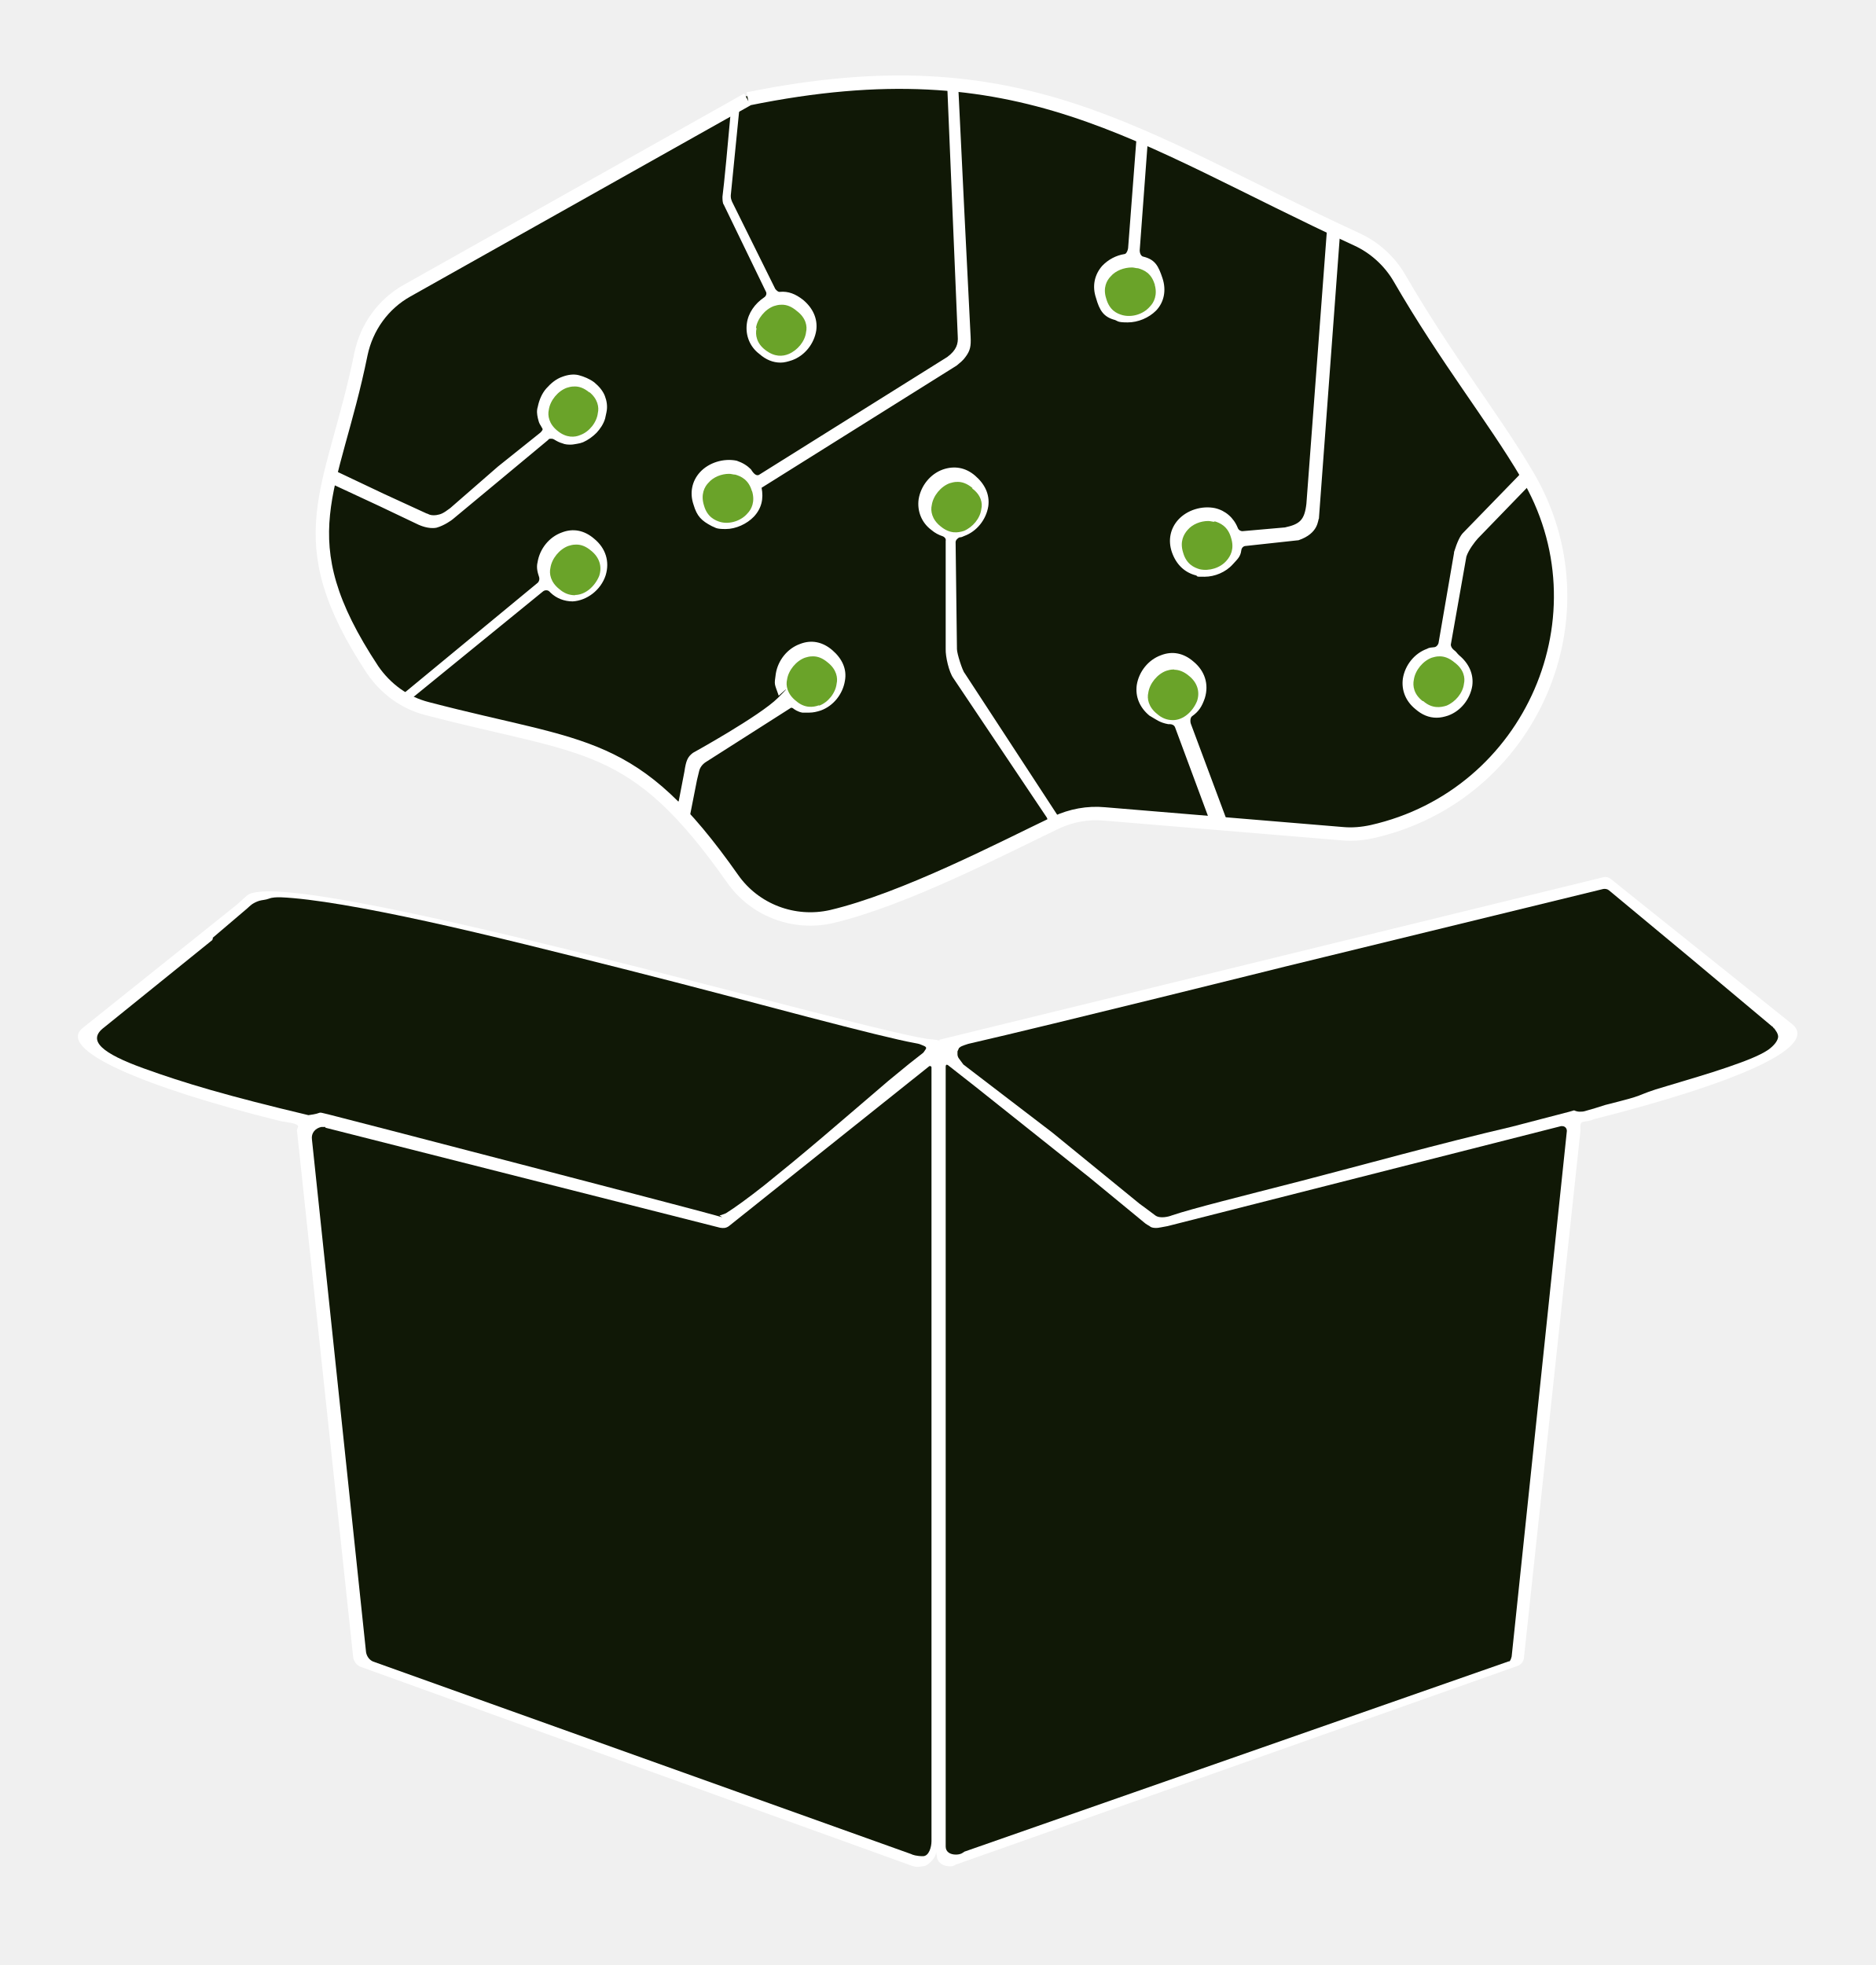
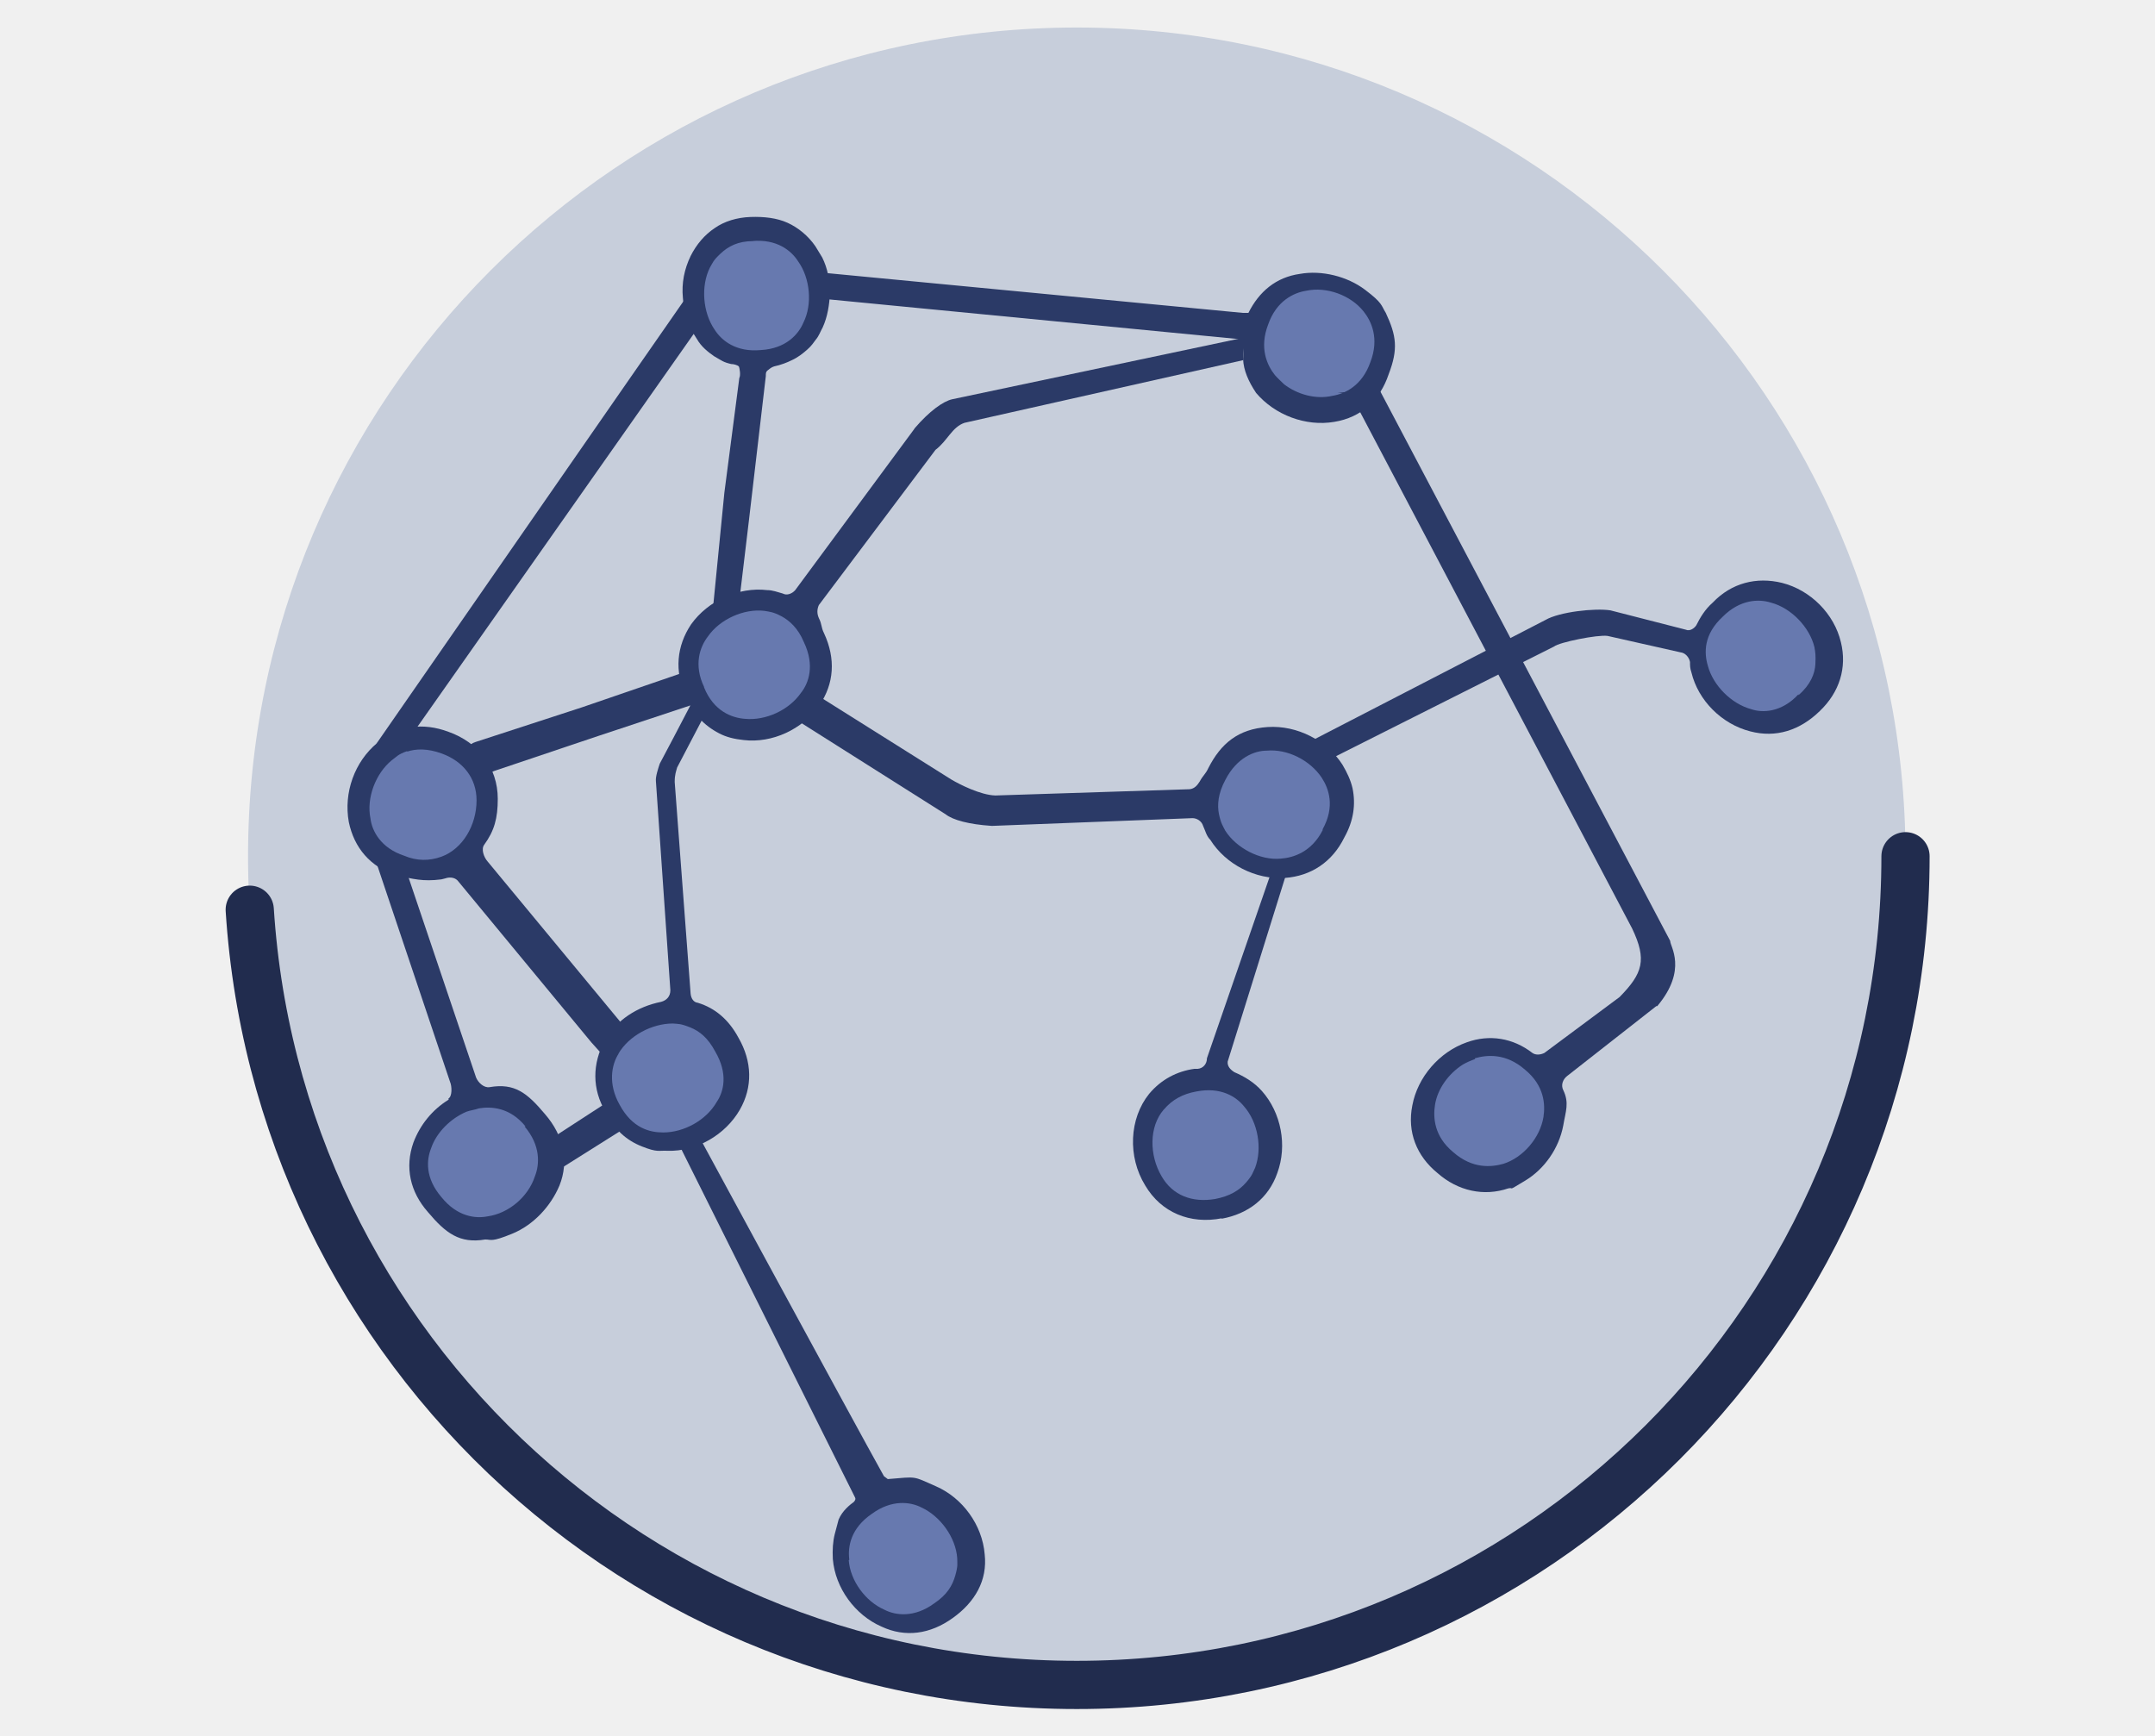
- <svg xmlns="http://www.w3.org/2000/svg" id="Layer_1" version="1.1" viewBox="0 0 700 733.2">
+ <svg xmlns="http://www.w3.org/2000/svg" id="Layer_1" data-name="Layer 1" width="447" height="360" viewBox="0 0 447 360">
  <defs>
    <style>
-       .st0 {
-         fill: none;
-         stroke-width: 5px;
+       .cls-1 {
+         isolation: isolate;
      }

-       .st0, .st1 {
-         stroke: #fff;
-         stroke-miterlimit: 10;
+       .cls-2 {
+         fill: #a0aab2;
      }

-       .st2 {
-         fill: #6aa329;
+       .cls-3 {
+         fill: #6779af;
      }

-       .st3, .st1 {
-         fill: #fff;
+       .cls-4 {
+         fill: #2b3a67;
      }

-       .st4 {
-         fill: #101806;
+       .cls-5 {
+         fill: #c7cedb;
+       }
+ 
+       @keyframes spin {
+         to {
+           transform: rotate(360deg);
+         }
+       }
+ 
+       .spin {
+         transform-origin: 223.35px 177.61px;
+         animation: spin 2s linear infinite;
      }
    </style>
  </defs>
-   <g id="Brain">
-     <path id="Brain_background" class="st1" d="M278.9,37.1l-126.9,71.3c-9,5-15.2,13.7-17.3,23.7-10.5,51.8-28.4,68.3,4.4,117.9,4.9,7.1,12,12.3,20.3,14.4,59.7,15.6,77,10.9,114,63.5,8.2,11.7,22.8,17.3,36.9,14.1,27.2-6.4,64.1-25.7,83.8-35.1,5.6-2.6,11.8-3.8,18.1-3.2l89,7.4c3.5.3,7.1,0,10.8-.8,59.5-13.4,89-81.1,57.7-133.4-12.6-21.3-29.9-42.8-47.5-73.2-3.6-6.2-9.3-11.4-15.9-14.4-82.7-38.1-124.8-73.3-227.2-52.4">
-       <animateMotion path="M0,0 0 90 0 0" begin="0s" dur="4s" repeatCount="indefinite" />
-     </path>
-     <g id="Electrods">
-       <path class="st2" d="M280.6,183.3c-1.2-4.3-4.1-5.6-6.2-6.2-.8,0-1.5-.3-2.3-.3-2.9,0-5.9,1.2-7.7,3.3-1.5,1.5-3,4.4-1.7,8.5,1.2,4.3,4.1,5.6,6.2,6.2,3.5.9,7.7-.5,10-3.2,1.5-1.5,3-4.4,1.7-8.5h0v.2Z">
-         <animateMotion path="M0,0 0 90 0 0" begin="0s" dur="4s" repeatCount="indefinite" />
-       </path>
-       <path class="st2" d="M220,146.5h0c-2-1.7-3.8-2.3-5.5-2.3s-2.1.3-3,.5c-3.3,1.2-6.2,4.7-6.7,8.2-.5,2.1,0,5.3,3.3,7.9,3.3,2.7,6.5,2.4,8.5,1.5,3.3-1.2,6.1-4.7,6.5-8.2.5-2.1,0-5.3-3.3-7.9h0l.2.3Z">
-         <animateMotion path="M0,0 0 90 0 0" begin="0s" dur="4s" repeatCount="indefinite" />
-       </path>
-       <path class="st2" d="M282.3,122.6h0c-.5,2.3,0,5.5,3.3,8,3.5,2.7,6.5,2.4,8.7,1.5,3.3-1.4,6.1-4.7,6.5-8.2.5-2.1,0-5.3-3.5-7.9-2-1.7-3.8-2.3-5.5-2.3s-2.1.3-3,.5c-3.3,1.2-6.2,4.7-6.7,8.2h.2s0,0,0,0v.2Z">
-         <animateMotion path="M0,0 0 90 0 0" begin="0s" dur="4s" repeatCount="indefinite" />
-       </path>
-       <path class="st2" d="M362.9,182.1c-2-1.7-3.9-2.3-5.5-2.3s-2.1.3-3,.5c-3.3,1.2-6.2,4.7-6.7,8.2-.5,2.1,0,5.3,3.3,7.9,3.5,2.9,6.5,2.4,8.7,1.7,3.3-1.4,6.1-4.7,6.5-8.2h0c.5-2,0-5.2-3.5-7.7h.2,0Z">
-         <animateMotion path="M0,0 0 90 0 0" begin="0s" dur="4s" repeatCount="indefinite" />
-       </path>
-       <path class="st2" d="M305.7,263.3h0c3.3-1.2,6.1-4.7,6.5-8.2.5-2.1,0-5.3-3.3-7.9-2-1.7-3.8-2.3-5.5-2.3s-2.1.3-3,.5c-3.3,1.2-6.2,4.7-6.7,8.2-.5,2.1,0,5.3,3.3,7.9,3.3,2.9,6.5,2.4,8.5,1.7h.2v.2Z">
-         <animateMotion path="M0,0 0 90 0 0" begin="0s" dur="4s" repeatCount="indefinite" />
-       </path>
-       <path class="st2" d="M531.1,261.6c3.3,2.9,6.5,2.4,8.7,1.7,3.3-1.4,6.1-4.7,6.5-8.2.5-2.1,0-5.3-3.5-7.9-2-1.7-3.9-2.3-5.5-2.3s-2.1.3-3,.5c-3.3,1.2-6.2,4.7-6.7,8.2h0c-.5,2.3,0,5.5,3.3,8h.2,0Z">
-         <animateMotion path="M0,0 0 90 0 0" begin="0s" dur="4s" repeatCount="indefinite" />
-       </path>
-       <path class="st2" d="M430.9,106.2c-1.2-4.3-4.1-5.5-6.2-6.1-.8,0-1.5-.3-2.3-.3-3,0-6.1,1.2-7.9,3.3-1.5,1.5-3,4.3-1.7,8.3,1.2,4.3,3.9,5.6,6.1,6.2,3.5.9,7.7-.3,10.2-3.2,1.5-1.5,3-4.4,1.7-8.5h0l.2.2Z">
-         <animateMotion path="M0,0 0 90 0 0" begin="0s" dur="4s" repeatCount="indefinite" />
-       </path>
-       <path class="st2" d="M438.2,249.8c-1.7,0-2.1.3-3,.5-3.3,1.2-6.2,4.7-6.7,8.2-.5,2.1,0,5.3,3.3,7.9,1.7,1.5,3.6,2.3,5.9,2.3,3.9,0,7.4-3.2,9-7.1,1.2-3.6,0-7-3-9.4h0c-2-1.7-3.9-2.3-5.5-2.3h0Z">
-         <animateMotion path="M0,0 0 90 0 0" begin="0s" dur="4s" repeatCount="indefinite" />
-       </path>
-       <path class="st2" d="M214.6,222c3.8,0,7.4-3.2,9-7.1,1.2-3.6,0-7-3-9.4-2-1.7-3.8-2.3-5.5-2.3s-2.1.3-3,.5c-3.3,1.2-6.2,4.7-6.7,8.2-.5,2.1,0,5.3,3.3,7.9h0c1.7,1.5,3.6,2.3,5.9,2.3h0Z">
-         <animateMotion path="M0,0 0 90 0 0" begin="0s" dur="4s" repeatCount="indefinite" />
-       </path>
-       <path class="st2" d="M453.2,194.7c-.8,0-1.5-.3-2.3-.3-2.9,0-5.9,1.2-7.7,3.3-1.5,1.7-3,4.4-1.7,8.5,1.2,4.3,4.1,5.6,6.2,6.2,3.5.8,7.7-.5,10-3.2,1.5-1.7,3-4.4,1.7-8.5-1.2-4.3-4.1-5.6-6.2-6.2h0v.2Z">
-         <animateMotion path="M0,0 0 90 0 0" begin="0s" dur="4s" repeatCount="indefinite" />
-       </path>
-     </g>
-     <path id="Brain_foreground" class="st4" d="M573.1,182.2c-.5-1.1-2.3-1.2-3.2-.3l-18.4,19c-1.1,1.2-3.5,4.3-4.3,6.8l-5.8,32.8c0,.8.5,1.5,1.1,2,1.1.8,1.1,1.2,2,2,3.6,3,5.5,7,4.9,11.4-.8,5-4.3,9.4-9,11.1-1.5.5-2.9.8-4.3.8-2.9,0-5.5-1.1-7.9-3.2-3.6-2.9-5.3-7-4.7-11.4.8-5,4.3-9.4,9-11.1.8-.5,1.7-.5,2.6-.6.8,0,1.5-.8,1.7-1.5l5.8-33.7v-.3c1.1-3.6,2.3-6.2,3.5-7.3l20.5-21.1c.8-.9,2.1-2.4,1.7-3.2-.5-.6-29.4-41.1-47.2-71.3-3.6-6.2-5.8-7.4-11.2-11.8-2.1-1.2-1.7-2-5.5-3.6,0,0-4.3-2.6-4.3-1.2l-7.9,106.6v.3c-.5.6,0,5.6-7.7,8.2h-.2l-19.3,2.1c-1.1,0-1.7.8-1.8,1.7-.3,2.4-1.5,3.3-3.2,5.2-2.6,2.9-6.7,4.6-10.5,4.6s-2.1,0-3.2-.5c-4.3-1.1-7.4-4.1-9-8.7-1.5-4.4-.6-8.8,2.4-12.1,3.3-3.6,8.8-5.3,13.7-4.3,3.9.9,7,3.6,8.5,7.4.3.8,1.1,1.2,1.7,1.2l15.9-1.4h0c5.5-1.2,7.3-2.7,8-8.8l7.7-102.6c0-1.2-5.9-4.3-5.5-3.9-22-10.6-41.4-20.8-60.6-29.1h-.3c-.3,0-.5.3-.5.5l-3,40.5c0,1.1.5,2.3,1.5,2.4,4.3,1.1,5.5,3.5,7,8s.6,9-2.4,12.1h0c-2.7,2.7-6.7,4.4-10.6,4.4s-3.6-.5-4.7-.9c-4.3-1.1-5.8-3.6-7.1-8.2-1.5-4.4-.6-8.7,2.3-12,2.3-2.4,5.2-3.9,8.3-4.4.8,0,1.4-1.7,1.4-2.6l3.2-41.9v-.3l-.3-.3h0c-18.8-8-54-15.8-63.1-17.8-1.1-.3-3.2-.5-3.2.6.6,13.1,4.1,83.9,4.6,93.1.2,3.6-.2,5.2-1.7,7.3s-2.3,2.4-3.5,3.5l-72,45.1-.8.5c.8,4.1,0,7.7-2.9,10.8-2.6,2.7-6.7,4.6-10.5,4.6s-3.6-.5-5.2-1.1h0c-3.8-2-5.5-3.6-6.8-8-1.5-4.4-.6-8.8,2.4-12.1,3.3-3.6,8.8-5.3,13.7-4.3,2.3.8,3.9,1.8,5.3,3.2.6.9,1.7,2.7,3,2.1l70.3-44c3.5-2.6,4.1-5,3.9-7.7l-3.9-92.9c0-1.7-1.1-1.8-1.7-2.1s-44.6-.5-73.6,5.5c0,0-.5,0-.5.3-1.2.6-1.7,1.7-1.8,3v1.4l-3.2,32.2c0,.8,0,1.2.5,2.4l16.1,32.5c.5.6,1.1,1.2,1.7,1.1,3.2-.3,5.9.8,8.7,3,3.6,3,5.5,7,4.9,11.4-.8,5-4.3,9.4-9,11.1-1.5.5-2.9.9-4.3.9-2.9,0-5.5-1.1-7.9-3.2-3.6-2.7-5.3-7-4.7-11.4.5-3.9,3-7.4,6.4-9.7.8-.5,1.2-1.5.6-2.4l-15.6-32.2c-.5-.6-.5-2.1-.5-3,.5-3.5,2.3-22.5,3-30.7,0-1.5-1.5-2.4-2.7-1.7l-118.6,66.6c-9,5-15.2,13.7-17.3,23.7-3.3,16.1-7.3,29-10.2,40.4s.5,3.5,2,4.3l17.3,8.2,16.1,7.4c.5,0,1.1.9,3.6.6,1.7-.3,2.4-.5,5.2-2.6h0l17.8-15.5,15.5-12.4c.5-.3,1.2-1.2,1.2-1.5s-.5-.9-.6-1.2c-.8-1.2-.8-1.5-1.2-3-.3-1.4-.5-2.7,0-4.3.5-2.4,1.5-4.9,3.2-6.8s3.6-3.5,5.9-4.3c2.1-.8,4.3-1.1,6.2-.6s4.1,1.4,5.8,2.7c1.8,1.5,3.2,3.2,3.9,5s1.1,3.9.6,6.2l-.5,2.3h0c-.6,2-1.8,3.8-3.2,5.3-1.5,1.5-3.2,2.7-5,3.5-.8.3-1.5.5-2.3.6s-1.4.3-2.3.3-2.1,0-3.2-.5c-1.1-.3-2-.8-3-1.4-.5-.3-.8-.3-1.2-.3s-.8,0-1.1.5l-19,15.8-16.5,13.7c-.3.3-3.2,2.4-6.1,3.2-3,.6-6.2-.9-6.7-1.1l-14.7-7-17.2-8-1.2-.8h0c-.8-.5-2,0-2.3,1.1-4.1,20.5-2.4,38.4,17,67.7,3,4.3,8.8,9,10.9,10.3s1.1.3,1.5,0l50.4-41.6c.6-.5.8-1.4.6-2.1-.6-1.8-1.1-3.6-.6-5.6.8-5,4.3-9.4,9-11.1,4.3-1.7,8.5-.8,12.1,2.3,4.3,3.5,5.9,8.5,4.3,13.7-1.8,5.5-7,9.4-12.3,9.7-3.2,0-6.1-1.2-8.2-3.2l-.5-.5c-.6-.6-1.7-.6-2.4,0l-48.6,39.6c-.5.5-.5,1.2.3,1.5,1.4.5,3.2,1.2,4.3,1.4,47.1,12.1,66.6,10.9,91.5,36.1,1.2,1.2,2.9.5,3.2-.5l2.1-10.9c.6-4.1,1.2-5.5,3.2-7,0,0,25-13.8,31.7-20.5s.3-.8.3-.8c-1.7-4.9-1.7-3.8-1.1-8.2.8-5,4.3-9.4,9-11.1,4.3-1.7,8.5-.8,12.1,2.3s5.5,7,4.7,11.4c-.8,5-4.3,9.4-9,11.1-1.5.5-2.9.8-4.3.8h-2.6c-1.7-.3-3-1.2-3.6-1.7-.3,0-.5-.3-.8,0l-31.7,20.2c-1.2.8-2.1,2-2.4,3.3s-.5,2-.8,3.3l-2.7,13.7v1.8c5.2,6.2,9,11.7,15.2,20.5,8.2,11.7,22.8,17.3,36.9,14.1,25.5-6.1,59.7-23.5,80.3-33.4,1.1-.5,1.4-1.7.8-2.7l-34.8-51.9c-1.7-2.3-3-8.2-2.9-10.9v-40.4c.2-.8-.5-1.5-1.1-1.7-1.5-.5-2.9-1.2-4.3-2.4-3.6-2.7-5.3-7-4.7-11.4.8-5,4.3-9.4,9-11.1,4.3-1.5,8.5-.8,12.1,2.3s5.5,7,4.9,11.4c-.8,5-4.3,9.4-9,11.1-.6.3-1.1.5-1.7.5-.8.3-1.5,1.1-1.5,1.8l.5,39.9c0,1.7,2.1,8.2,2.9,9l34.5,52.8c.5.8,1.4,1.1,2.3.8,4.9-1.7,9.9-2.4,14.9-2l38.4,3.2c1.2,0,1.1-.5.8-1.2l-12.4-33.4c-.3-.8-1.1-1.2-2-1.2h-.6c-3.2-.6-4.4-1.7-7-3.2h0c-3.6-3-5.3-7-4.7-11.4.8-5,4.3-9.4,9-11.1,4.3-1.7,8.5-.8,12.1,2.3,4.3,3.5,5.9,8.5,4.3,13.7-1.1,3.2-2.3,5-4.7,6.7-.8.5-.8,2.1-.5,2.9l13.2,35.4c.3.6.8,1.2,1.7,1.2l41.3,3.3c3.5.3,7.1,0,10.8-.8,57.5-12.9,87.4-76.5,61.3-128.1l-.8.3h0l.3.3h0l.5.9Z">
-       <animateMotion path="M0,0 0 90 0 0" begin="0s" dur="4s" repeatCount="indefinite" />
-     </path>
-     <path id="Brain_outline" class="st0" d="M278.9,37.1l-126.9,71.3c-9,5-15.2,13.7-17.3,23.7-10.5,51.8-28.4,68.3,4.4,117.9,4.9,7.1,12,12.3,20.3,14.4,59.7,15.6,77,10.9,114,63.5,8.2,11.7,22.8,17.3,36.9,14.1,27.2-6.4,64.1-25.7,83.8-35.1,5.6-2.6,11.8-3.8,18.1-3.2l89,7.4c3.5.3,7.1,0,10.8-.8,59.5-13.4,89-81.1,57.7-133.4-12.6-21.3-29.9-42.8-47.5-73.2-3.6-6.2-9.3-11.4-15.9-14.4-82.7-38.1-124.8-73.3-227.2-52.4">
-       <animateMotion path="M0,0 0 90 0 0" begin="0s" dur="4s" repeatCount="indefinite" />
-     </path>
-   </g>
-   <g id="Box">
-     <path id="Box_background" class="st3" d="M350.7,388.4c-.5-.3-2.4-.6-3-.6-16.4-.5-241.5-66.2-255.6-53.6-14.1,12.6-.5.8-.9,1.1l-60,48c-11.2,8.2,23.1,22.5,73,34.9,1.7.5,7.7.8,7,2.4s-.3,1.2-.3,2l20.9,195.8c.3,1.7,1.4,3,2.7,3.5l206.1,74.4c1.8.6,3.5,0,4.3,0s4.4-2.7,4.4-5.2l.3,1.4c0,2.1,1.8,3.5,3.9,3.8s2.7-.3,3-.5l209.8-74.2c1.4-.5,2.3-1.7,2.4-3.2l21.1-196.7h0c-.5-4.6,1.5-2.4,5-4.1,49.9-12.6,86.2-26.9,73.3-36h0l-67.1-53.7c-.8-.6-1.7-.8-2.6-.6l-248,60.7" />
-     <g id="Box1">
-       <path class="st4" d="M79.3,350.7l-13.5,10.9-13.5,10.9-13.5,10.9c-6.5,4.9-.5,9.7,14.7,15.2,15.2,5.5,31.3,10.3,61.6,17.5,6.2-.8,2.4-1.5,7.4-.3s138,35.8,143.8,37.5c5.8,1.7,1.7.3,2.3.2s1.5-.5,2.3-.8c3.2-2,8.2-5.6,14.4-10.5,6.1-4.9,13.4-10.9,21.3-17.6,7.9-6.7,18.1-15.5,24.9-21.3,7-5.8,9.4-7.7,11.5-9.3s1.5-1.2,2.1-2,.8-1.2-.2-1.7l-1.2-.5c-.6-.3-1.7-.5-2.3-.6-6.2-1.1-20.6-4.7-39.8-9.7-19-5-43-11.4-67.5-17.6-24.6-6.2-51.9-13.1-74.8-18.1-22.9-5-42.7-8.5-54.6-9-1.5,0-3,0-4.3.5s-2.6.5-3.6.8-2,.8-2.6,1.2-2,1.7-2,1.7l-12.8,10.9v.5h0l-.2.2Z" />
-       <path class="st4" d="M661.8,383.5s-.3-.5-.5-.5l-30.8-25.8-30.1-25c-.6-.5-1.4-.6-2.1-.5l-118.9,29s-87.1,21.7-118.1,28.8c0,0-2.6.8-3,1.2s-.5.3-.5.5l-.5,1.1v1.1c0,.5.2,1.1.5,1.5s1.5,2,1.7,2.3l33.2,25.4,32.6,26.6c1.1.8,4.1,3,5.8,4.3s5,.5,6.2,0c7.7-2.6,25.5-7,48.4-12.9,22.8-5.9,50.7-13.7,78.5-20.2l11.5-3,10-2.6,1.7-.5s1.1.3,0,0c.6.3,1.4.5,2,.5s1.4,0,2-.2l3.8-1.1,3.8-1.2c7.9-2,10.5-2.7,12.6-3.5s3.9-1.7,10.2-3.5c8-2.4,15.9-4.7,22.6-7,6.7-2.3,12.3-4.4,15.6-6.7,2-1.5,3.2-3,3.5-4.4s-1.1-3-1.7-3.8v.3h0l-.2-.2Z" />
-       <path class="st4" d="M121.4,420.5h-1.5c-2.3.5-3.8,2.3-3.5,4.6l20.2,191.4c.3,1.7,1.4,3,2.7,3.5l200.7,71.8c.5.3,2.1.8,4.4.8s3.2-3.5,3.2-5.6v-288.7c0-.5-.5-.6-.8-.5l-74.8,59.7c-1.1.8-2.1.8-3.3.6l-147.2-37.3h-.2l.2-.2Z" />
-       <path class="st4" d="M432.9,458c-1.1.3-3.2.3-3.9-.5,0,0-1.5-.8-2.1-1.4l-20.3-16.7-42.7-34-10.2-8c-.5-.3-.8,0-.8.5v291.1c0,2.1,1.8,3,3.8,3s2.7-.8,3.2-1.1l203.1-71h.3c.5-.6.6-1.1.8-1.8l20.6-196.1h0c0-1.1-.8-1.8-1.7-1.8h-.5l-146.8,37.3h0l-2.7.5h-.2Z" />
-     </g>
+   <g>
+     <circle class="cls-5 spin" cx="223.35" cy="177.61" r="171.9" stroke-width="10" stroke="#212c4e" stroke-dasharray="529 1400" stroke-linecap="round" />
+     <path class="cls-4" d="M251.85,163.71c.6,1.8,1.1,3.4,1.6,5.2.2-.2.4-.3.7-.5l68.2-34.3c1.1-.9,9.1-2.5,11.1-2.2l15.1,3.4c1,.1,1.8,1,2,2,0,.8,0,1.3.3,2.2,1.4,5.8,6.3,10.7,12.2,12.2,5.3,1.4,10.3-.2,14.4-4.2,4.1-3.9,5.7-9,4.4-14.3-1.4-5.9-6.3-10.8-12.2-12.3-5.3-1.3-10.5,0-14.4,4.1-1.6,1.4-2.6,3.1-3.4,4.7-.4.6-1.3,1.3-2.2.9l-15.6-4c-3.2-.5-10.6.3-13.5,2l-67.2,34.7c-.5.2-1,.3-1.5.2v.2h0Z" />
+     <path class="cls-3" d="M373.15,144.11c2.4-2.1,3.3-4.4,3.4-6.3s0-2.5-.2-3.6c-1-4.1-4.8-8.1-9-9.2-2.5-.8-6.4-.7-10,2.9-4,3.7-3.9,7.5-3.1,10.2,1.1,4.1,4.9,7.9,9,9h0c2.3.8,6.3.7,9.8-3.1v.2h0l.1-.1h0Z" />
+     <path class="cls-4" d="M147.15,65.11c1.7-2.8,4.1-4.6,9.4-4.5l100.1,9.7c1.7.3,1.3,2.9,1.2,4.2.1,2.3,1.1,4.6,2.7,7,3.9,4.6,10.3,7,16.2,6,5.6-.9,9.5-4.5,11.3-9.9,2-5.2,1.6-8-.6-12.7-1-1.6-.6-2-4.3-4.8s-9-4.1-13.5-3.3c-5,.7-8.5,3.7-10.7,8.1h-1.1l-102.4-9.8c-2,0-3-.1-6,.7s-4.4,2.1-7,5.7c-6.3,9-55.3,79.7-64.4,92.8h0l8.5-3.5h0l60.4-85.9.2.2h0Z" />
+     <path class="cls-3" d="M263.05,67.31c-1.9,4.9-.2,8.5,1.4,10.5.6.7,1.3,1.3,1.9,1.9,2.7,2.1,6.6,3.2,10,2.4,2.6-.4,6.2-2.1,7.9-7,1.9-4.9.2-8.5-1.4-10.5-2.7-3.4-7.7-5.2-11.9-4.3-2.6.4-6.2,2.1-7.9,7h0Z" />
+     <path class="cls-4" d="M280.35,82.11l58.2,110.5c3.1,6.5,2.2,9.3-2.6,14.2l-15.6,11.6c-.8.4-1.8.5-2.5,0-4-3.1-8.9-3.9-13.6-2.2-5.7,2-10.2,7.2-11.3,13.1-1.1,5.5.9,10.5,5.2,14,4.3,3.8,9.7,4.9,14.7,3.2,1.4-.3-.5.8,3.5-1.6s7-6.7,7.9-11.4c.5-3,1.3-4.7,0-7.4-.5-1-.1-2.2.8-2.9l18.5-14.5h.2c6.4-7.6,2.6-12.5,2.7-13.5l-.2-.4-60.3-114.3c-2.9.4-5.7.7-8.5,1,1.4,0,2.6.2,2.8.7h-.1l.2-.1h0Z" />
+     <path class="cls-3" d="M305.85,219.71c-.8.3-1.7.7-2.4,1.1-3,1.9-5.3,5.1-5.8,8.4-.4,2.6-.2,6.5,3.8,9.8,4,3.5,7.9,3.1,10.4,2.4,4.1-1.3,7.6-5.4,8.3-9.7.4-2.6.2-6.5-3.8-9.8-4-3.5-7.9-3.1-10.4-2.4h0v.2h-.1Z" />
+     <path class="cls-4" d="M116.75,242.11l14.3-9c1.5-.8,2.1-1.3,3.5-2.1,1.5-.8,1.6-.2,3.2.2l39.6,79.4c.2.4,0,.6-.2.9-.8.6-2.4,1.8-3.2,3.7l-.8,3c-.4,1.6-.5,3.3-.4,5.2.5,6,4.6,11.6,10.1,14,4.9,2.3,10.1,1.6,14.8-1.8h0c4.6-3.3,7.2-7.8,6.6-13.2-.5-6.1-4.6-11.7-10.1-14.1-5-2.2-3.8-2-10-1.5l-.8-.6c-5.6-10-45.1-82.9-45.1-82.9-2.9-.5-4.5.2-8.7,3l-15.1,9.8" />
+     <path class="cls-4" d="M93.05,228.11c-3.4,2.1-5.9,5.2-7.3,8.9-1.8,5.1-.7,10.2,3,14.4,3.7,4.4,6.6,6.6,11.9,5.7,1.3,0,1.2.6,5.6-1.2s8-5.7,9.8-10c2-5,.9-10.3-3-14.8-3.7-4.4-6.3-6.5-11.5-5.6-1.2.2-2.4-1-2.8-2l-15.8-46.8v-.5h-5.8l16.2,48.2c.4.9.5,3.1-.4,3.5h.1v.2h0Z" />
+     <path class="cls-3" d="M109.05,233.71c-3.3-4.1-7.3-4.2-9.7-3.8-.8.3-1.8.4-2.6.7-3.3,1.4-6.2,4.3-7.3,7.5-1,2.5-1.3,6.2,2.1,10.2,3.3,4.1,7.1,4.5,9.6,4,4.3-.6,8.4-4,9.8-8.3,1-2.5,1.2-6.4-2.1-10.3h0v-.1l.2.1h0Z" />
+     <path class="cls-4" d="M124.45,218.21l2.8-2.4c1.2-.7,2.9-1.9,2.8-2.3h0c-.8,0-.1,0-.6-.6l-28.3-34.2c-.8-.9-1.4-2.6-.7-3.5,2.1-2.9,2.8-5.5,2.8-9.5,0-6.5-4-11.7-10.2-13.9-5.3-2-10.6-1.3-14.8,2.3-4.7,3.9-7,10.3-5.9,16.4,1.1,5.3,4.4,9.3,9.9,11.1,3.5.7,5.4,1.3,9.3.8l.8-.2c1.1-.4,2.2-.1,2.7.6l27.6,33.4" />
+     <path class="cls-3" d="M84.45,155.81c-2,.7-2.2,1.2-3.2,1.9-3.3,2.7-5.3,7.8-4.4,12.1.3,2.5,2.1,6.1,7,7.7,2.6,1.1,5.2,1.1,7.7.2,4.4-1.6,7.3-6.5,7.3-11.7,0-4.6-2.8-8.1-7.2-9.7h0c-3-1.1-5.4-1-7.2-.4h0v-.1h0Z" />
+     <path class="cls-4" d="M154.05,125.31c-4.5,8.9-15.2,29.4-17.2,33.1-.3.9-.9,2.7-.8,3.6l3,43.4c0,1.3-.8,2.1-1.9,2.4-5,1-9.3,3.8-11.7,8-2.6,4.8-2.7,10.1.2,14.9,1.7,3.5,4.2,5.8,7.5,7.1,3.3,1.3,3.4.8,5.3.9,6,.2,12-3.3,15-8.5,2.7-4.7,2.6-10-.3-15-2-3.7-4.8-6.1-8.4-7.2-.9-.1-1.4-.9-1.5-1.9l-3.3-43.9c0-1.6.3-2.2.5-3l18.2-34.8h0c-.6,1.5-.5.3,0,0l-4.2-.3c.8.6,0,0-.5,1.1h.1v.1h0Z" />
+     <path class="cls-3" d="M128.35,218.51c-1.5,2.3-2.3,6.3.2,10.7,2.6,4.8,6.2,5.7,9,5.7,4.3,0,8.9-2.5,11.1-6.3,1.5-2.2,2.4-5.9-.3-10.5-1.5-2.8-3.2-4.2-5.2-5s-2.4-.7-3.6-.8c-4.3,0-9.1,2.5-11.3,6.3h0" />
+     <path class="cls-4" d="M99.05,161.31l3.5-1.4,21.7-7.3,18.7-6.2c.4-.2,4.6-1.7,6.7-4.7,1.9-3,2.6-7.5,2.6-7.9l3.1-25.9,3.5-29.9c0-.6,0-.9.4-1.2s.7-.6,1.3-.8c1.4-.3,2.7-.8,3.7-1.3,1.3-.6,2.3-1.4,3.2-2.2s1.2-1.3,1.8-2.1c.6-.7.9-1.6,1.4-2.5,1-2.2,1.4-4.7,1.5-7.2,0-2.5-.5-5.1-1.6-7.3l-1.4-2.3c-1.5-2.2-3.6-3.9-5.8-4.9s-4.9-1.3-7.7-1.2-5.4.9-7.4,2.3c-2.1,1.4-3.8,3.4-5,5.8-1.3,2.7-1.9,5.6-1.6,8.7.2,3.1,1.2,6,2.9,8.5.9,1.6,2.3,2.7,3.6,3.6,1.6.9,1.8,1.2,3.5,1.6.5,0,1.3.2,1.6.5.2.4.4,1.9.1,2.4l-3.1,23.8-2.8,28.4c-.8,4.2-1.2,5-2.4,6.6-2.2,2.5-3.4,2.3-3.9,2.5l-20.4,7-22.1,7.2c-1.6.5-1.4,1.4-1.4,1.4l2,6.3" />
+     <path class="cls-3" d="M156.25,50.01h0c-3.2,0-5.2,1.1-6.8,2.6s-1.6,1.9-2.2,2.9c-1.9,3.8-1.5,9.3,1,12.9,1.4,2.2,4.4,4.7,9.6,4.2,5.2-.3,7.8-3.3,8.8-5.7,1.9-3.8,1.4-9.2-1.1-12.7-1.4-2.2-4.4-4.7-9.6-4.2h.3Z" />
+     <path class="cls-4" d="M253.35,252.81c5.6-1,9.8-4.3,11.6-9.5,2.1-5.7.8-12.5-3.2-17-1.6-1.8-3.6-3-5.7-3.9-.8-.5-1.5-1.2-1.4-2.2l13.7-43.9c.2-.6-1.4-.6.3-1.1-.1-.2-.2-.4-.3-.6-1.2.4-2.3.9-3.5,1.4,0,.7-.3,1.3-.7,1.9.2.2.3.5.3.8l-14.1,40.8c0,1.2-.8,2.1-1.9,2.2h-.7c-3.6.5-6.9,2.2-9.4,5.2-4.1,5.1-4.5,13-.8,19,3.3,5.6,9.3,8.1,15.9,6.8h0l-.1.1h0Z" />
+     <path class="cls-3" d="M241.35,230.21c-3,3.5-3,9.4-.4,13.8,2.3,4,6.4,5.5,11.1,4.7,3.1-.6,5-1.8,6.4-3.4s1.4-2.1,1.9-3.1c1.5-4,.6-9.4-2.3-12.7-1.6-2-4.8-4.1-9.9-3.1h0c-2.8.5-5,1.7-6.7,3.7h0l-.1.1Z" />
+     <path class="cls-4" d="M258.15,70.01l-60.6,12.8c-1.9.4-4.8,2.5-7.8,6l-.2.3-24.6,33.3c-.6.7-1.7,1.2-2.6.7-1.1-.3-2.1-.7-3.2-.7-6-.7-12.3,2.2-15.8,7.1-3,4.5-3.5,9.7-1.1,14.9,1.4,3.6,3.8,6.1,6.9,7.7,1.5.8,3.2,1.2,5.1,1.4,5.9.7,12.2-2.2,15.7-7.2,3.1-4.5,3.4-9.7,1-14.9-.7-1.4-.4-1.8-1.1-3.2-.4-.9-.4-1.8,0-2.7l24.2-32.2c2.5-1.9,3.4-4.7,6-5.6l57.8-13" />
+     <path class="cls-3" d="M146.05,142.61c2,4.9,5.7,6.3,8.5,6.5,4.3.4,9.1-1.8,11.6-5.4,1.6-2,2.9-5.7.6-10.5-1.2-2.9-3-4.5-4.7-5.4s-2.4-.9-3.5-1.1c-4.2-.5-9.2,1.7-11.7,5.3h0c-1.7,2.2-3,5.9-.8,10.5h.2-.2v.1h0Z" />
+     <path class="cls-4" d="M164.15,146.61c0,.7,0,1.4-.4,2.1.7.3,1.5.7,2.2,1.1l30.2,19.1c1.5,1.2,4.9,2.1,9.5,2.4h.3l41.4-1.6c.9,0,1.9.6,2.2,1.6.5,1.1.7,2.1,1.5,2.9,3.2,5.1,9.4,8.3,15.5,7.9,5.4-.4,9.8-3.3,12.3-8.4,1.9-3.4,2.4-6.8,1.7-10.2-.4-1.7-1.1-3.2-2.1-4.9-3.2-5-9.4-8.2-15.5-7.8s-9.7,3.4-12.3,8.5c-.6,1.3-1.1,1.5-1.8,2.8-.5.8-1.1,1.5-2.1,1.6l-40.3,1.3c-3.1-.1-7.4-2.3-9.1-3.3l-27.2-17.1c-.8-.5-1.2-1.5-1.1-2.4-1.5,1.3-3.2,2.7-4.7,4.1,0,0,0,.1-.2.2h.2l-.2.1h0Z" />
+     <path class="cls-3" d="M274.35,172.01c2.6-4.7,1.3-8.4-.2-10.7-2.4-3.6-7.1-6-11.4-5.6-2.5,0-6.2,1.4-8.6,6.1-1.5,2.8-1.7,5.2-1.3,7.1s.8,2.4,1.3,3.4c2.3,3.6,7.2,6.2,11.5,5.8h0c2.7-.2,6.4-1.4,8.7-5.9v-.2h0Z" />
+     <path class="cls-3" d="M176.05,323.61h0c.3,4.3,3.5,8.6,7.4,10.3,2.3,1.2,6.2,1.7,10.3-1.3,2.7-1.8,3.8-3.7,4.4-5.8s.4-2.5.4-3.6c-.3-4.3-3.5-8.7-7.4-10.5-2.3-1.2-6.2-1.7-10.3,1.3-4.4,3-5,6.8-4.7,9.4v.2h-.1,0Z" />
  </g>
</svg>
